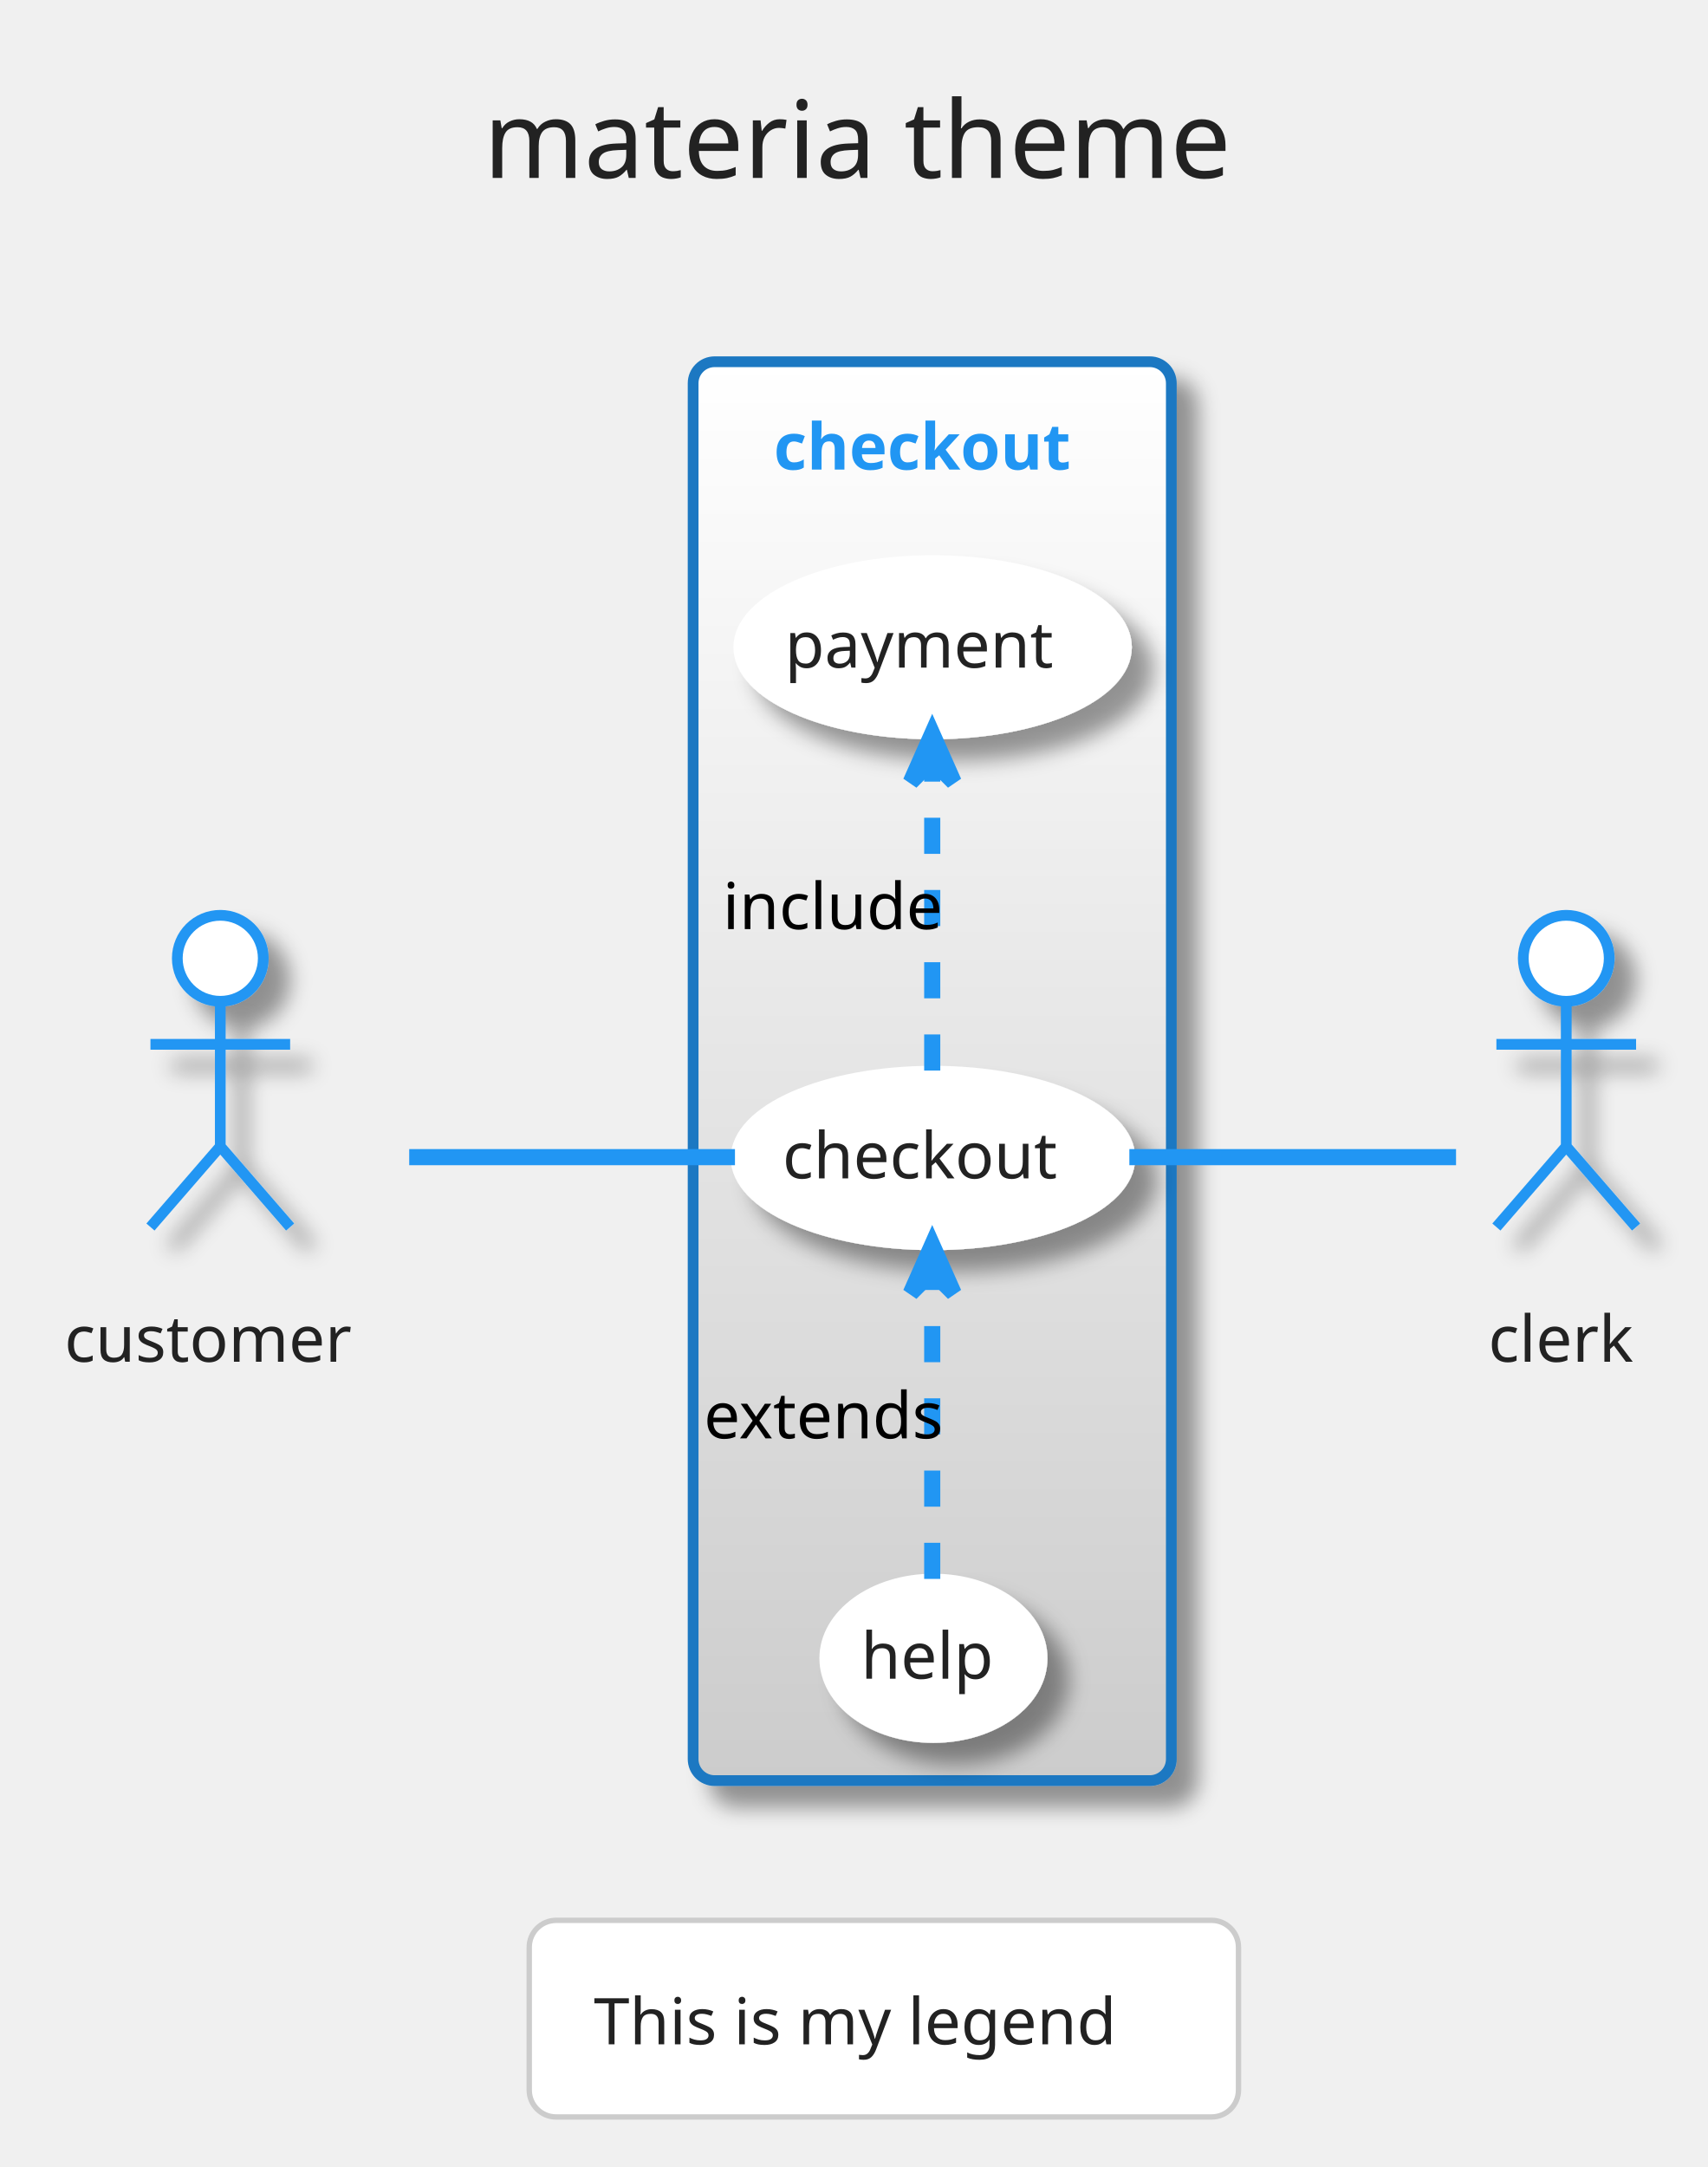
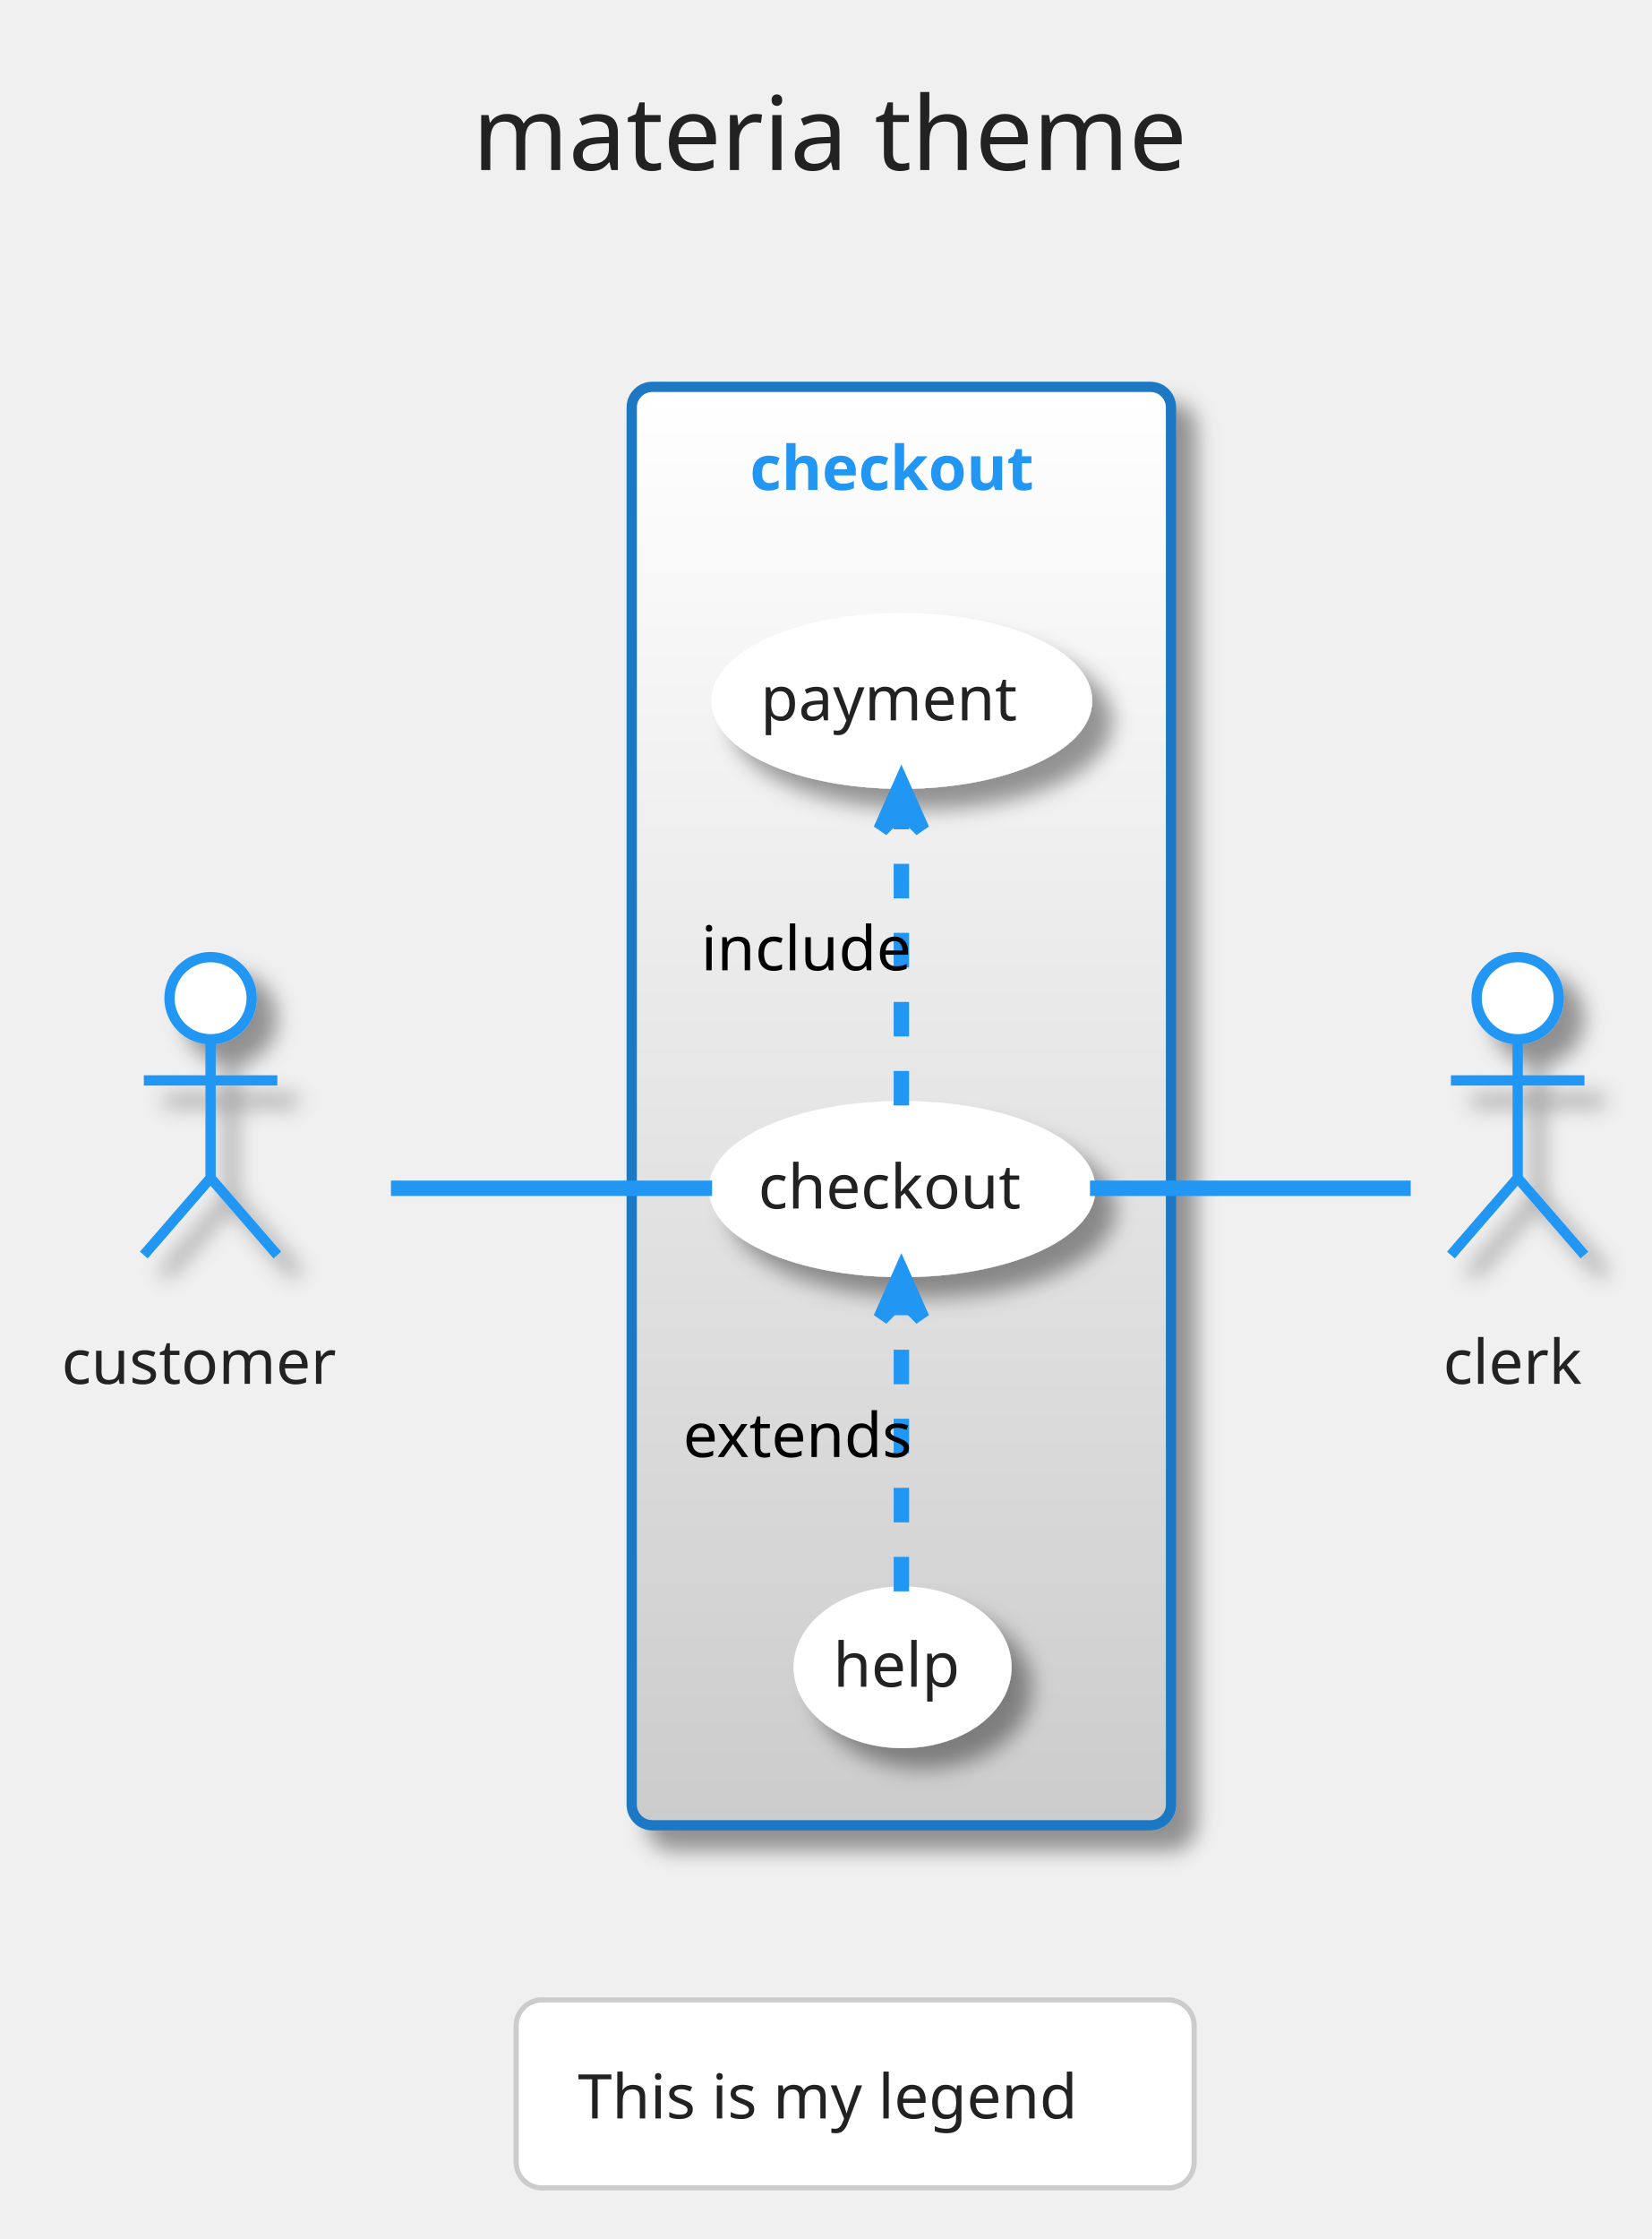
- <svg xmlns="http://www.w3.org/2000/svg" contentScriptType="application/ecmascript" contentStyleType="text/css" height="420.833px" preserveAspectRatio="none" style="width:331px;height:420px;" version="1.1" viewBox="0 0 331 420" width="331.25px" zoomAndPan="magnify">
+ <svg xmlns="http://www.w3.org/2000/svg" contentScriptType="application/ecmascript" contentStyleType="text/css" height="454.167px" preserveAspectRatio="none" style="width:335px;height:454px;" version="1.1" viewBox="0 0 335 454" width="335.417px" zoomAndPan="magnify">
  <defs>
-     <linearGradient id="glrph434rjnjz0" x1="50%" x2="50%" y1="0%" y2="100%">
+     <linearGradient id="g1h70w3uh64m280" x1="50%" x2="50%" y1="0%" y2="100%">
      <stop offset="0%" stop-color="#FFFFFF" />
      <stop offset="100%" stop-color="#CCCCCC" />
    </linearGradient>
-     <filter height="300%" id="flrph434rjnjz" width="300%" x="-1" y="-1">
+     <filter height="300%" id="f1h70w3uh64m28" width="300%" x="-1" y="-1">
      <feGaussianBlur result="blurOut" stdDeviation="2.083" />
      <feColorMatrix in="blurOut" result="blurOut2" type="matrix" values="0 0 0 0 0 0 0 0 0 0 0 0 0 0 0 0 0 0 .4 0" />
      <feOffset dx="4.167" dy="4.167" in="blurOut2" result="blurOut3" />
      <feBlend in="SourceGraphic" in2="blurOut3" mode="normal" />
    </filter>
-     <linearGradient id="glrph434rjnjz1" x1="50%" x2="50%" y1="0%" y2="100%">
+     <linearGradient id="g1h70w3uh64m281" x1="50%" x2="50%" y1="0%" y2="100%">
      <stop offset="0%" stop-color="#FFFFFF" />
      <stop offset="100%" stop-color="#FFFFFF" />
    </linearGradient>
  </defs>
  <g>
-     <rect fill="none" height="48.236" rx="4.167" ry="4.167" style="stroke: none; stroke-width: 1.042;" width="184.375" x="79.167" y="2.083" />
-     <text fill="#222222" font-family="Verdana" font-size="20.833" lengthAdjust="spacingAndGlyphs" textLength="155.208" x="93.75" y="34.487">materia theme</text>
-     <rect fill="url(#glrph434rjnjz0)" filter="url(#flrph434rjnjz)" height="275" rx="4.167" ry="4.167" style="stroke: #1A78C2; stroke-width: 2.083;" width="92.708" x="134.375" y="70.111" />
-     <text fill="#2196F3" font-family="Verdana" font-size="12.5" font-weight="bold" lengthAdjust="spacingAndGlyphs" textLength="61.458" x="150" y="91.012">checkout</text>
-     <ellipse cx="180.879" cy="224.437" fill="url(#glrph434rjnjz1)" filter="url(#flrph434rjnjz)" rx="38.171" ry="16.826" style="stroke: #FFFFFF; stroke-width: 2.083;" />
-     <text fill="#222222" font-family="Verdana" font-size="12.5" lengthAdjust="spacingAndGlyphs" textLength="58.333" x="151.712" y="228.387">checkout</text>
-     <ellipse cx="180.808" cy="125.448" fill="url(#glrph434rjnjz1)" filter="url(#flrph434rjnjz)" rx="37.579" ry="16.796" style="stroke: #FFFFFF; stroke-width: 2.083;" />
-     <text fill="#222222" font-family="Verdana" font-size="12.5" lengthAdjust="spacingAndGlyphs" textLength="57.292" x="152.162" y="129.398">payment</text>
-     <ellipse cx="180.963" cy="321.404" fill="url(#glrph434rjnjz1)" filter="url(#flrph434rjnjz)" rx="21.067" ry="15.355" style="stroke: #FFFFFF; stroke-width: 2.083;" />
-     <text fill="#222222" font-family="Verdana" font-size="12.5" lengthAdjust="spacingAndGlyphs" textLength="28.125" x="166.901" y="325.354">help</text>
-     <ellipse cx="42.708" cy="185.736" fill="#FFFFFF" filter="url(#flrph434rjnjz)" rx="8.333" ry="8.333" style="stroke: #2196F3; stroke-width: 2.083;" />
-     <path d="M42.708,194.069 L42.708,222.194 M29.167,202.403 L56.25,202.403 M42.708,222.194 L29.167,237.819 M42.708,222.194 L56.25,237.819 " fill="none" filter="url(#flrph434rjnjz)" style="stroke: #2196F3; stroke-width: 2.083;" />
-     <text fill="#222222" font-family="Verdana" font-size="12.5" lengthAdjust="spacingAndGlyphs" textLength="60.417" x="12.5" y="263.928">customer</text>
-     <ellipse cx="303.646" cy="185.736" fill="#FFFFFF" filter="url(#flrph434rjnjz)" rx="8.333" ry="8.333" style="stroke: #2196F3; stroke-width: 2.083;" />
-     <path d="M303.646,194.069 L303.646,222.194 M290.104,202.403 L317.188,202.403 M303.646,222.194 L290.104,237.819 M303.646,222.194 L317.188,237.819 " fill="none" filter="url(#flrph434rjnjz)" style="stroke: #2196F3; stroke-width: 2.083;" />
-     <text fill="#222222" font-family="Verdana" font-size="12.5" lengthAdjust="spacingAndGlyphs" textLength="30.208" x="288.542" y="263.928">clerk</text>
-     <path d="M79.333,224.278 C98.819,224.278 122.761,224.278 142.486,224.278 " fill="none" id="customer-checkout" style="stroke: #2196F3; stroke-width: 3.125;" />
-     <path d="M180.729,207.491 C180.729,191 180.729,165.738 180.729,147.579 " fill="none" id="checkout-payment" style="stroke: #2196F3; stroke-width: 3.125; stroke-dasharray: 7.0,7.0;" />
-     <polygon fill="#2196F3" points="180.729,142.189,176.562,151.564,180.729,147.397,184.896,151.564,180.729,142.189" style="stroke: #2196F3; stroke-width: 3.125;" />
-     <text fill="#000000" font-family="Verdana" font-size="12.5" lengthAdjust="spacingAndGlyphs" textLength="45.833" x="140.104" y="180.074">include</text>
-     <path d="M180.729,306.016 C180.729,290.101 180.729,264.891 180.729,246.674 " fill="none" id="help-checkout" style="stroke: #2196F3; stroke-width: 3.125; stroke-dasharray: 7.0,7.0;" />
-     <polygon fill="#2196F3" points="180.729,241.263,176.562,250.638,180.729,246.471,184.896,250.638,180.729,241.263" style="stroke: #2196F3; stroke-width: 3.125;" />
-     <text fill="#000000" font-family="Verdana" font-size="12.5" lengthAdjust="spacingAndGlyphs" textLength="53.125" x="136.458" y="278.772">extends</text>
-     <path d="M218.947,224.278 C239.807,224.278 264.857,224.278 282.279,224.278 " fill="none" id="checkout-clerk" style="stroke: #2196F3; stroke-width: 3.125;" />
-     <rect fill="#FFFFFF" height="38.108" rx="5.208" ry="5.208" style="stroke: #CCCCCC; stroke-width: 1.042;" width="137.5" x="102.604" y="372.194" />
-     <text fill="#222222" font-family="Verdana" font-size="12.5" lengthAdjust="spacingAndGlyphs" textLength="112.5" x="115.104" y="396.22">This is my legend</text>
+     <rect fill="none" height="48.236" rx="4.167" ry="4.167" style="stroke: none; stroke-width: 1.042;" width="184.375" x="81.25" y="2.083" />
+     <text fill="#222222" font-family="Verdana" font-size="20.833" lengthAdjust="spacingAndGlyphs" textLength="155.208" x="95.833" y="34.487">materia theme</text>
+     <rect fill="url(#g1h70w3uh64m280)" filter="url(#f1h70w3uh64m28)" height="291.667" rx="4.167" ry="4.167" style="stroke: #1A78C2; stroke-width: 2.083;" width="109.375" x="128.125" y="78.444" />
+     <text fill="#2196F3" font-family="Verdana" font-size="12.5" font-weight="bold" lengthAdjust="spacingAndGlyphs" textLength="61.458" x="152.083" y="99.345">checkout</text>
+     <ellipse cx="182.962" cy="241.104" fill="url(#g1h70w3uh64m281)" filter="url(#f1h70w3uh64m28)" rx="38.171" ry="16.826" style="stroke: #FFFFFF; stroke-width: 2.083;" />
+     <text fill="#222222" font-family="Verdana" font-size="12.5" lengthAdjust="spacingAndGlyphs" textLength="58.333" x="153.796" y="245.054">checkout</text>
+     <ellipse cx="182.891" cy="142.115" fill="url(#g1h70w3uh64m281)" filter="url(#f1h70w3uh64m28)" rx="37.579" ry="16.796" style="stroke: #FFFFFF; stroke-width: 2.083;" />
+     <text fill="#222222" font-family="Verdana" font-size="12.5" lengthAdjust="spacingAndGlyphs" textLength="57.292" x="154.246" y="146.065">payment</text>
+     <ellipse cx="183.047" cy="338.07" fill="url(#g1h70w3uh64m281)" filter="url(#f1h70w3uh64m28)" rx="21.067" ry="15.355" style="stroke: #FFFFFF; stroke-width: 2.083;" />
+     <text fill="#222222" font-family="Verdana" font-size="12.5" lengthAdjust="spacingAndGlyphs" textLength="28.125" x="168.984" y="342.021">help</text>
+     <ellipse cx="42.708" cy="202.403" fill="#FFFFFF" filter="url(#f1h70w3uh64m28)" rx="8.333" ry="8.333" style="stroke: #2196F3; stroke-width: 2.083;" />
+     <path d="M42.708,210.736 L42.708,238.861 M29.167,219.069 L56.25,219.069 M42.708,238.861 L29.167,254.486 M42.708,238.861 L56.25,254.486 " fill="none" filter="url(#f1h70w3uh64m28)" style="stroke: #2196F3; stroke-width: 2.083;" />
+     <text fill="#222222" font-family="Verdana" font-size="12.5" lengthAdjust="spacingAndGlyphs" textLength="60.417" x="12.5" y="280.595">customer</text>
+     <ellipse cx="307.812" cy="202.403" fill="#FFFFFF" filter="url(#f1h70w3uh64m28)" rx="8.333" ry="8.333" style="stroke: #2196F3; stroke-width: 2.083;" />
+     <path d="M307.812,210.736 L307.812,238.861 M294.271,219.069 L321.354,219.069 M307.812,238.861 L294.271,254.486 M307.812,238.861 L321.354,254.486 " fill="none" filter="url(#f1h70w3uh64m28)" style="stroke: #2196F3; stroke-width: 2.083;" />
+     <text fill="#222222" font-family="Verdana" font-size="12.5" lengthAdjust="spacingAndGlyphs" textLength="30.208" x="292.708" y="280.595">clerk</text>
+     <path d="M79.294,240.944 C99.262,240.944 124.162,240.944 144.418,240.944 " fill="none" id="customer-checkout" style="stroke: #2196F3; stroke-width: 3.125;" />
+     <path d="M182.812,224.158 C182.812,207.666 182.812,182.405 182.812,164.245 " fill="none" id="checkout-payment" style="stroke: #2196F3; stroke-width: 3.125; stroke-dasharray: 7.0,7.0;" />
+     <polygon fill="#2196F3" points="182.812,158.856,178.646,168.231,182.812,164.064,186.979,168.231,182.812,158.856" style="stroke: #2196F3; stroke-width: 3.125;" />
+     <text fill="#000000" font-family="Verdana" font-size="12.5" lengthAdjust="spacingAndGlyphs" textLength="45.833" x="142.188" y="196.741">include</text>
+     <path d="M182.812,322.683 C182.812,306.768 182.812,281.558 182.812,263.34 " fill="none" id="help-checkout" style="stroke: #2196F3; stroke-width: 3.125; stroke-dasharray: 7.0,7.0;" />
+     <polygon fill="#2196F3" points="182.812,257.93,178.646,267.305,182.812,263.138,186.979,267.305,182.812,257.93" style="stroke: #2196F3; stroke-width: 3.125;" />
+     <text fill="#000000" font-family="Verdana" font-size="12.5" lengthAdjust="spacingAndGlyphs" textLength="53.125" x="138.542" y="295.439">extends</text>
+     <path d="M221.067,240.944 C242.406,240.944 268.39,240.944 286.113,240.944 " fill="none" id="checkout-clerk" style="stroke: #2196F3; stroke-width: 3.125;" />
+     <rect fill="#FFFFFF" height="38.108" rx="5.208" ry="5.208" style="stroke: #CCCCCC; stroke-width: 1.042;" width="137.5" x="104.688" y="405.528" />
+     <text fill="#222222" font-family="Verdana" font-size="12.5" lengthAdjust="spacingAndGlyphs" textLength="112.5" x="117.188" y="429.553">This is my legend</text>
  </g>
</svg>
